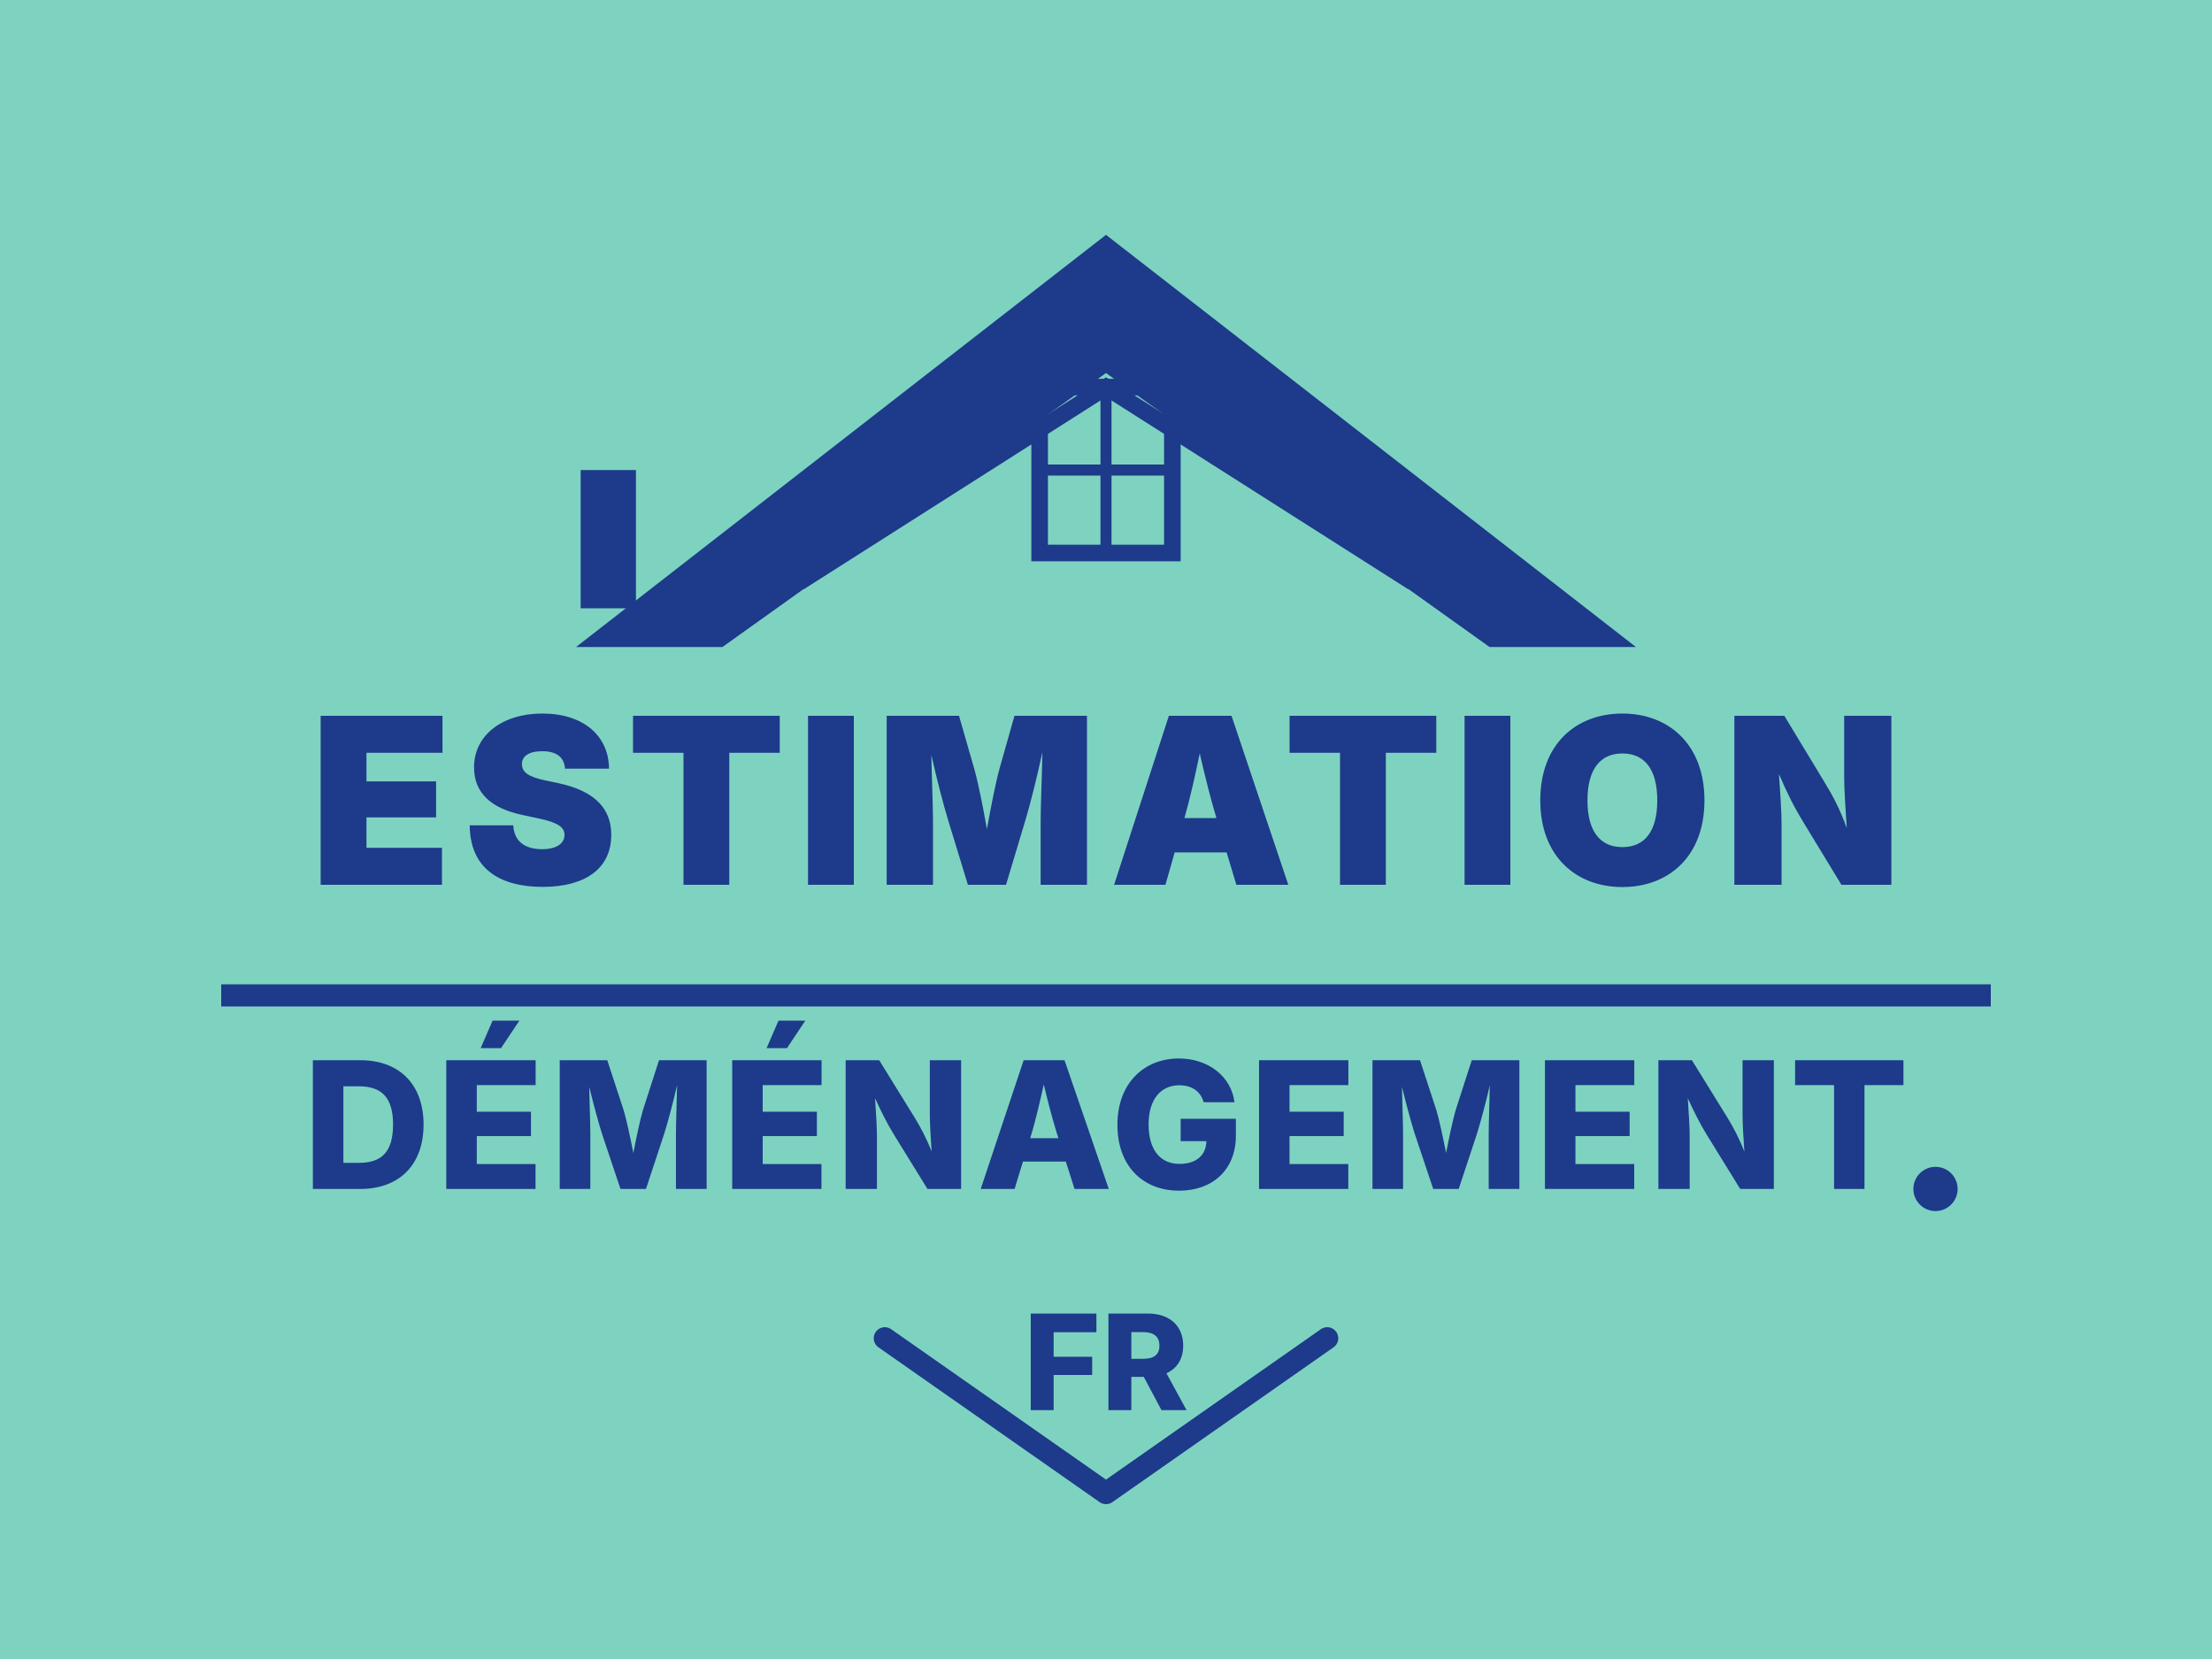
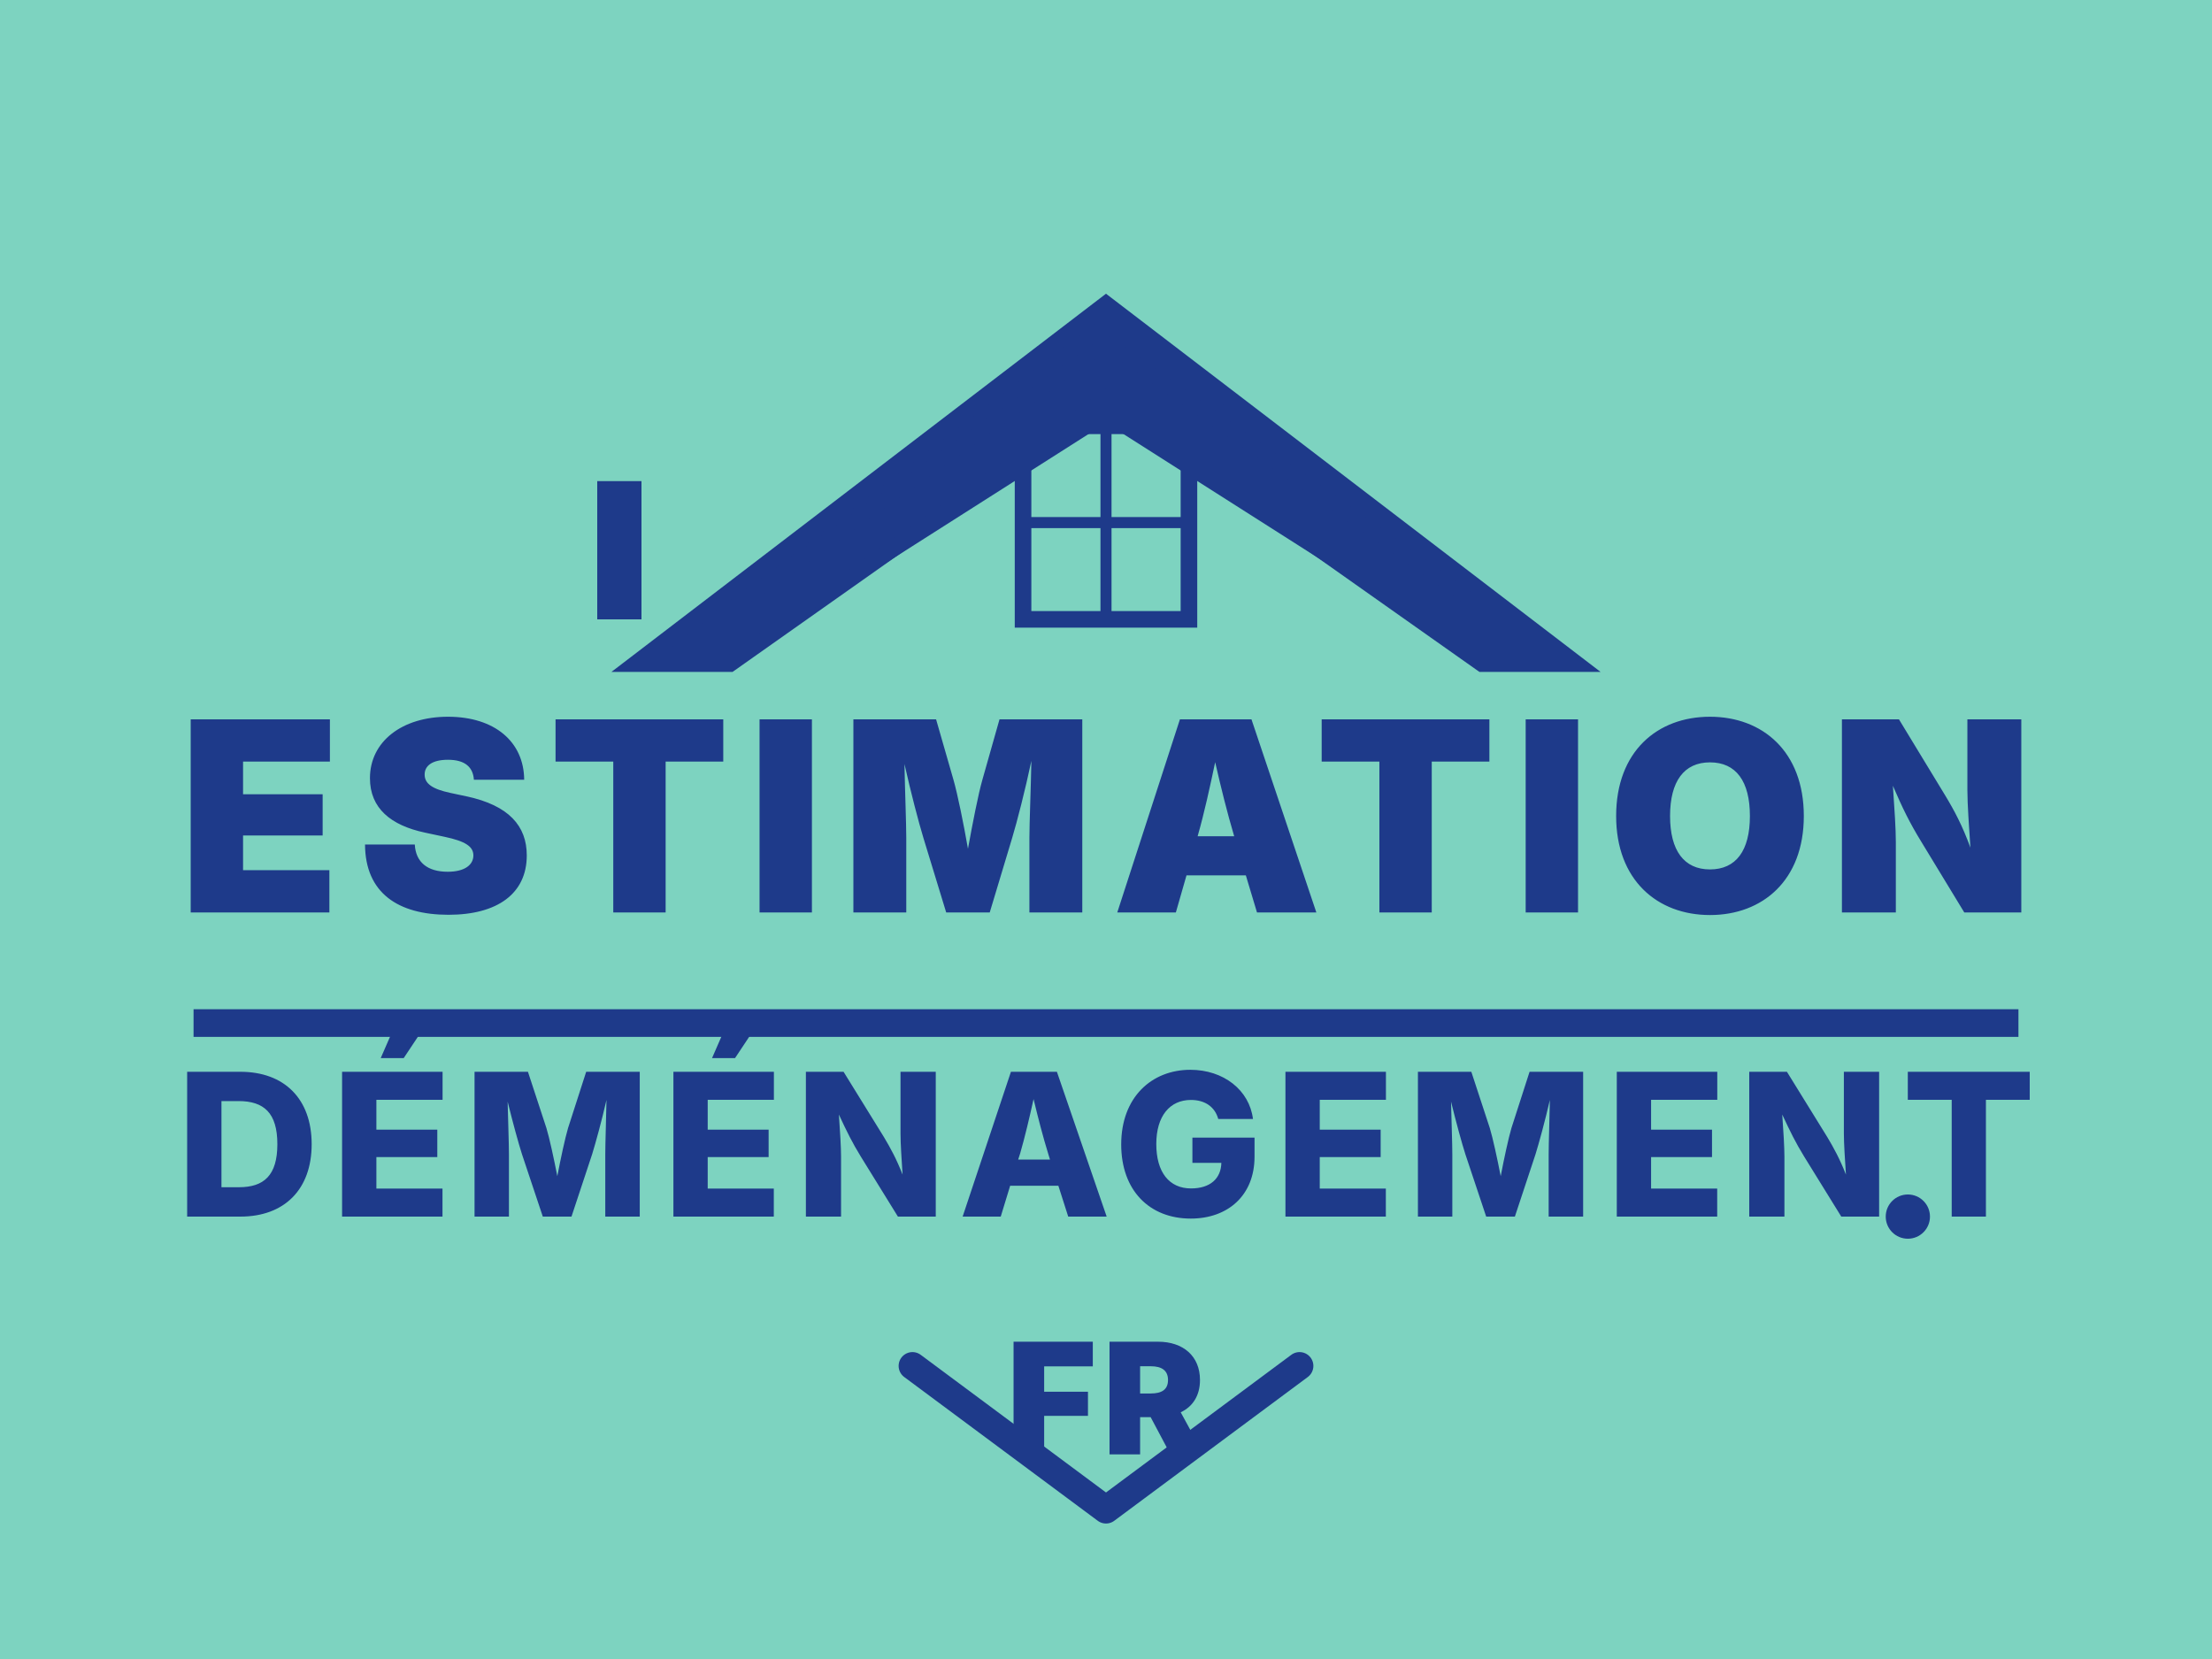
<svg xmlns="http://www.w3.org/2000/svg" viewBox="0 0 400 300" width="400" height="300">
  <rect width="400" height="300" fill="#7DD3C0" />
-   <g transform="translate(200, 90)">
-     <path d="M-90 25 L0 -45 L90 25 L70 25 L0 -25 L-70 25 Z" fill="#1E3A8A" stroke="#1E3A8A" stroke-width="4" />
-     <path d="M-70 15 L0 -35 L70 15 L55 15 L0 -20 L-55 15 Z" fill="none" stroke="#1E3A8A" stroke-width="3" />
-     <rect x="-95" y="-5" width="10" height="25" fill="#1E3A8A" />
-     <rect x="-12" y="-20" width="24" height="30" fill="none" stroke="#1E3A8A" stroke-width="3" />
-     <line x1="0" y1="-20" x2="0" y2="10" stroke="#1E3A8A" stroke-width="2" />
-     <line x1="-12" y1="-5" x2="12" y2="-5" stroke="#1E3A8A" stroke-width="2" />
+   <g transform="translate(200, 95)">
+     <path d="M-85 25 L0 -40 L85 25 L68 25 L0 -23 L-68 25 Z" fill="#1E3A8A" stroke="#1E3A8A" stroke-width="3" />
+     <path d="M-68 15 L0 -33 L68 15 L55 15 L0 -20 L-55 15 Z" fill="none" stroke="#1E3A8A" stroke-width="2.5" />
+     <rect x="-92" y="-8" width="8" height="25" fill="#1E3A8A" />
+     <rect x="-15" y="-18" width="30" height="35" fill="none" stroke="#1E3A8A" stroke-width="3" />
+     <line x1="0" y1="-18" x2="0" y2="17" stroke="#1E3A8A" stroke-width="2" />
+     <line x1="-15" y1="-0.5" x2="15" y2="-0.5" stroke="#1E3A8A" stroke-width="2" />
  </g>
-   <text x="200" y="160" font-family="Inter, Arial, sans-serif" font-size="42" font-weight="900" text-anchor="middle" fill="#1E3A8A" letter-spacing="2px">ESTIMATION</text>
-   <line x1="40" y1="180" x2="360" y2="180" stroke="#1E3A8A" stroke-width="4" />
-   <text x="200" y="215" font-family="Inter, Arial, sans-serif" font-size="32" font-weight="800" text-anchor="middle" fill="#1E3A8A" letter-spacing="1px">DÉMÉNAGEMENT</text>
-   <circle cx="350" cy="215" r="4" fill="#1E3A8A" />
-   <g transform="translate(200, 250)">
-     <path d="M-40 -8 L0 20 L40 -8" fill="none" stroke="#1E3A8A" stroke-width="4" stroke-linecap="round" stroke-linejoin="round" />
-     <text x="0" y="5" font-family="Inter, Arial, sans-serif" font-size="24" font-weight="800" text-anchor="middle" fill="#1E3A8A">FR</text>
+   <text x="200" y="165" font-family="Inter, Arial, sans-serif" font-size="48" font-weight="900" text-anchor="middle" fill="#1E3A8A" letter-spacing="3px">ESTIMATION</text>
+   <line x1="35" y1="185" x2="365" y2="185" stroke="#1E3A8A" stroke-width="5" />
+   <text x="200" y="220" font-family="Inter, Arial, sans-serif" font-size="36" font-weight="800" text-anchor="middle" fill="#1E3A8A" letter-spacing="2px">DÉMÉNAGEMENT</text>
+   <circle cx="345" cy="220" r="4" fill="#1E3A8A" />
+   <g transform="translate(200, 255)">
+     <path d="M-35 -8 L0 18 L35 -8" fill="none" stroke="#1E3A8A" stroke-width="5" stroke-linecap="round" stroke-linejoin="round" />
+     <text x="0" y="8" font-family="Inter, Arial, sans-serif" font-size="28" font-weight="900" text-anchor="middle" fill="#1E3A8A" letter-spacing="1px">FR</text>
  </g>
</svg>
